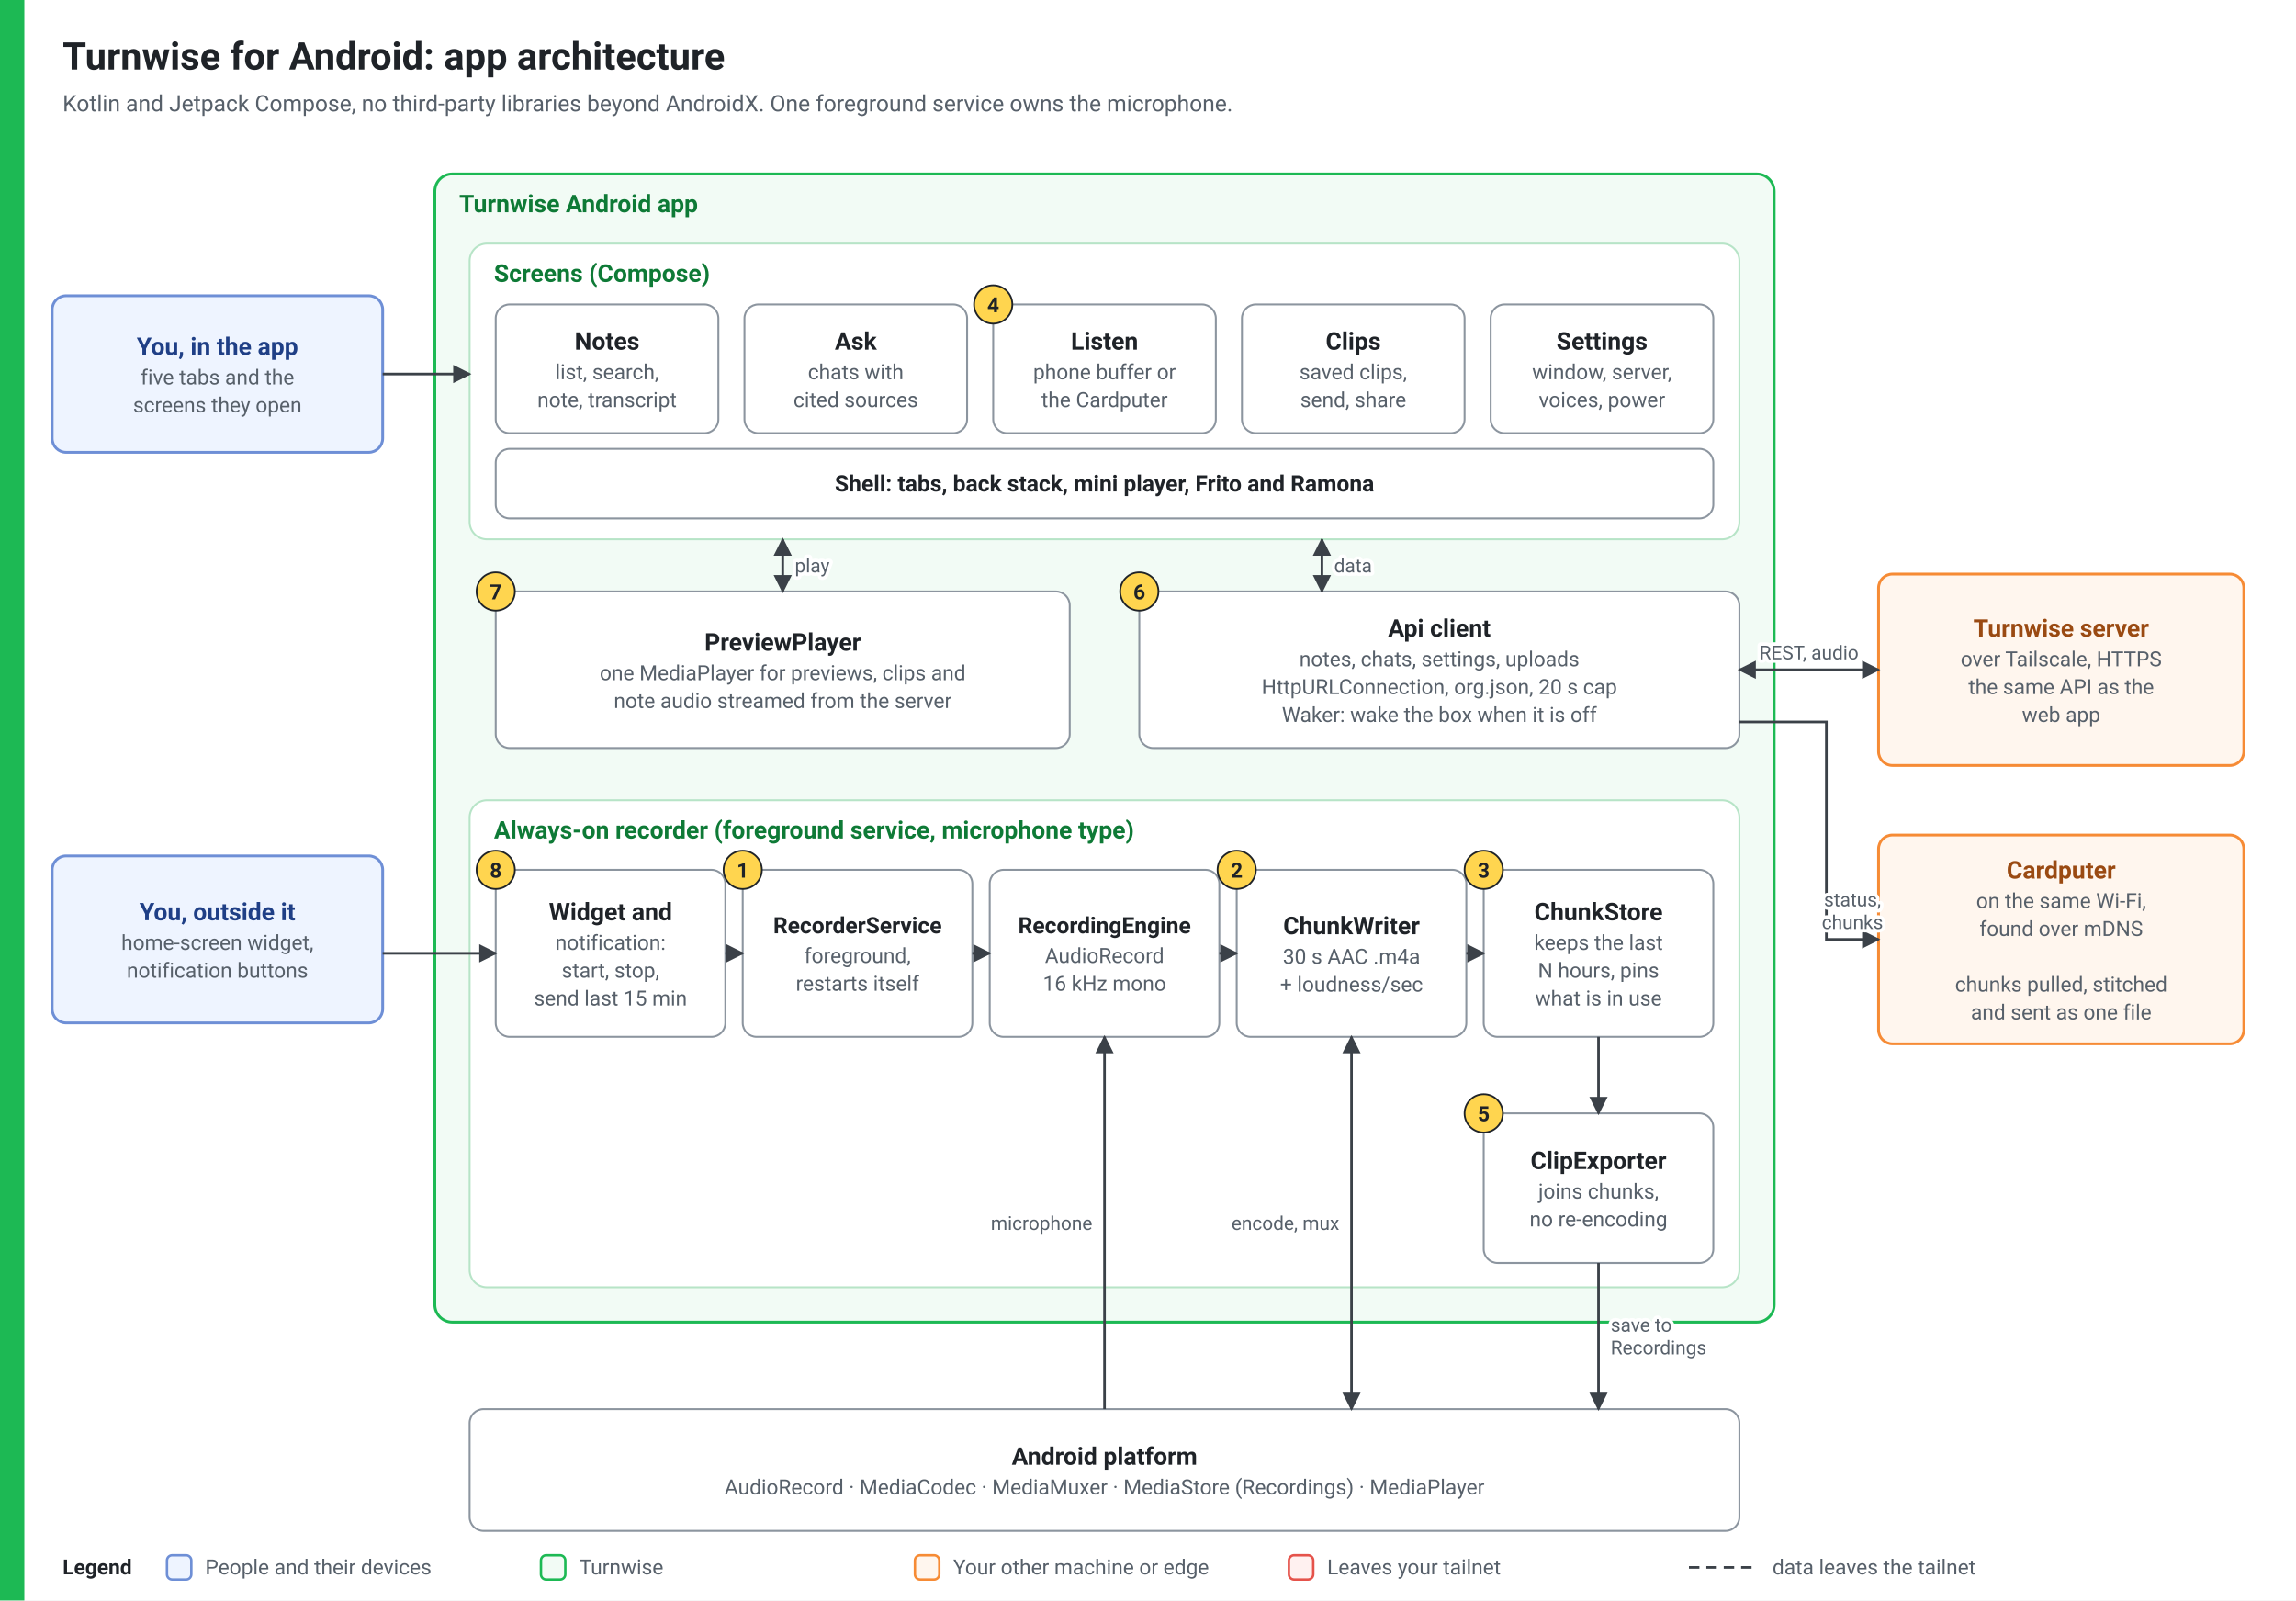
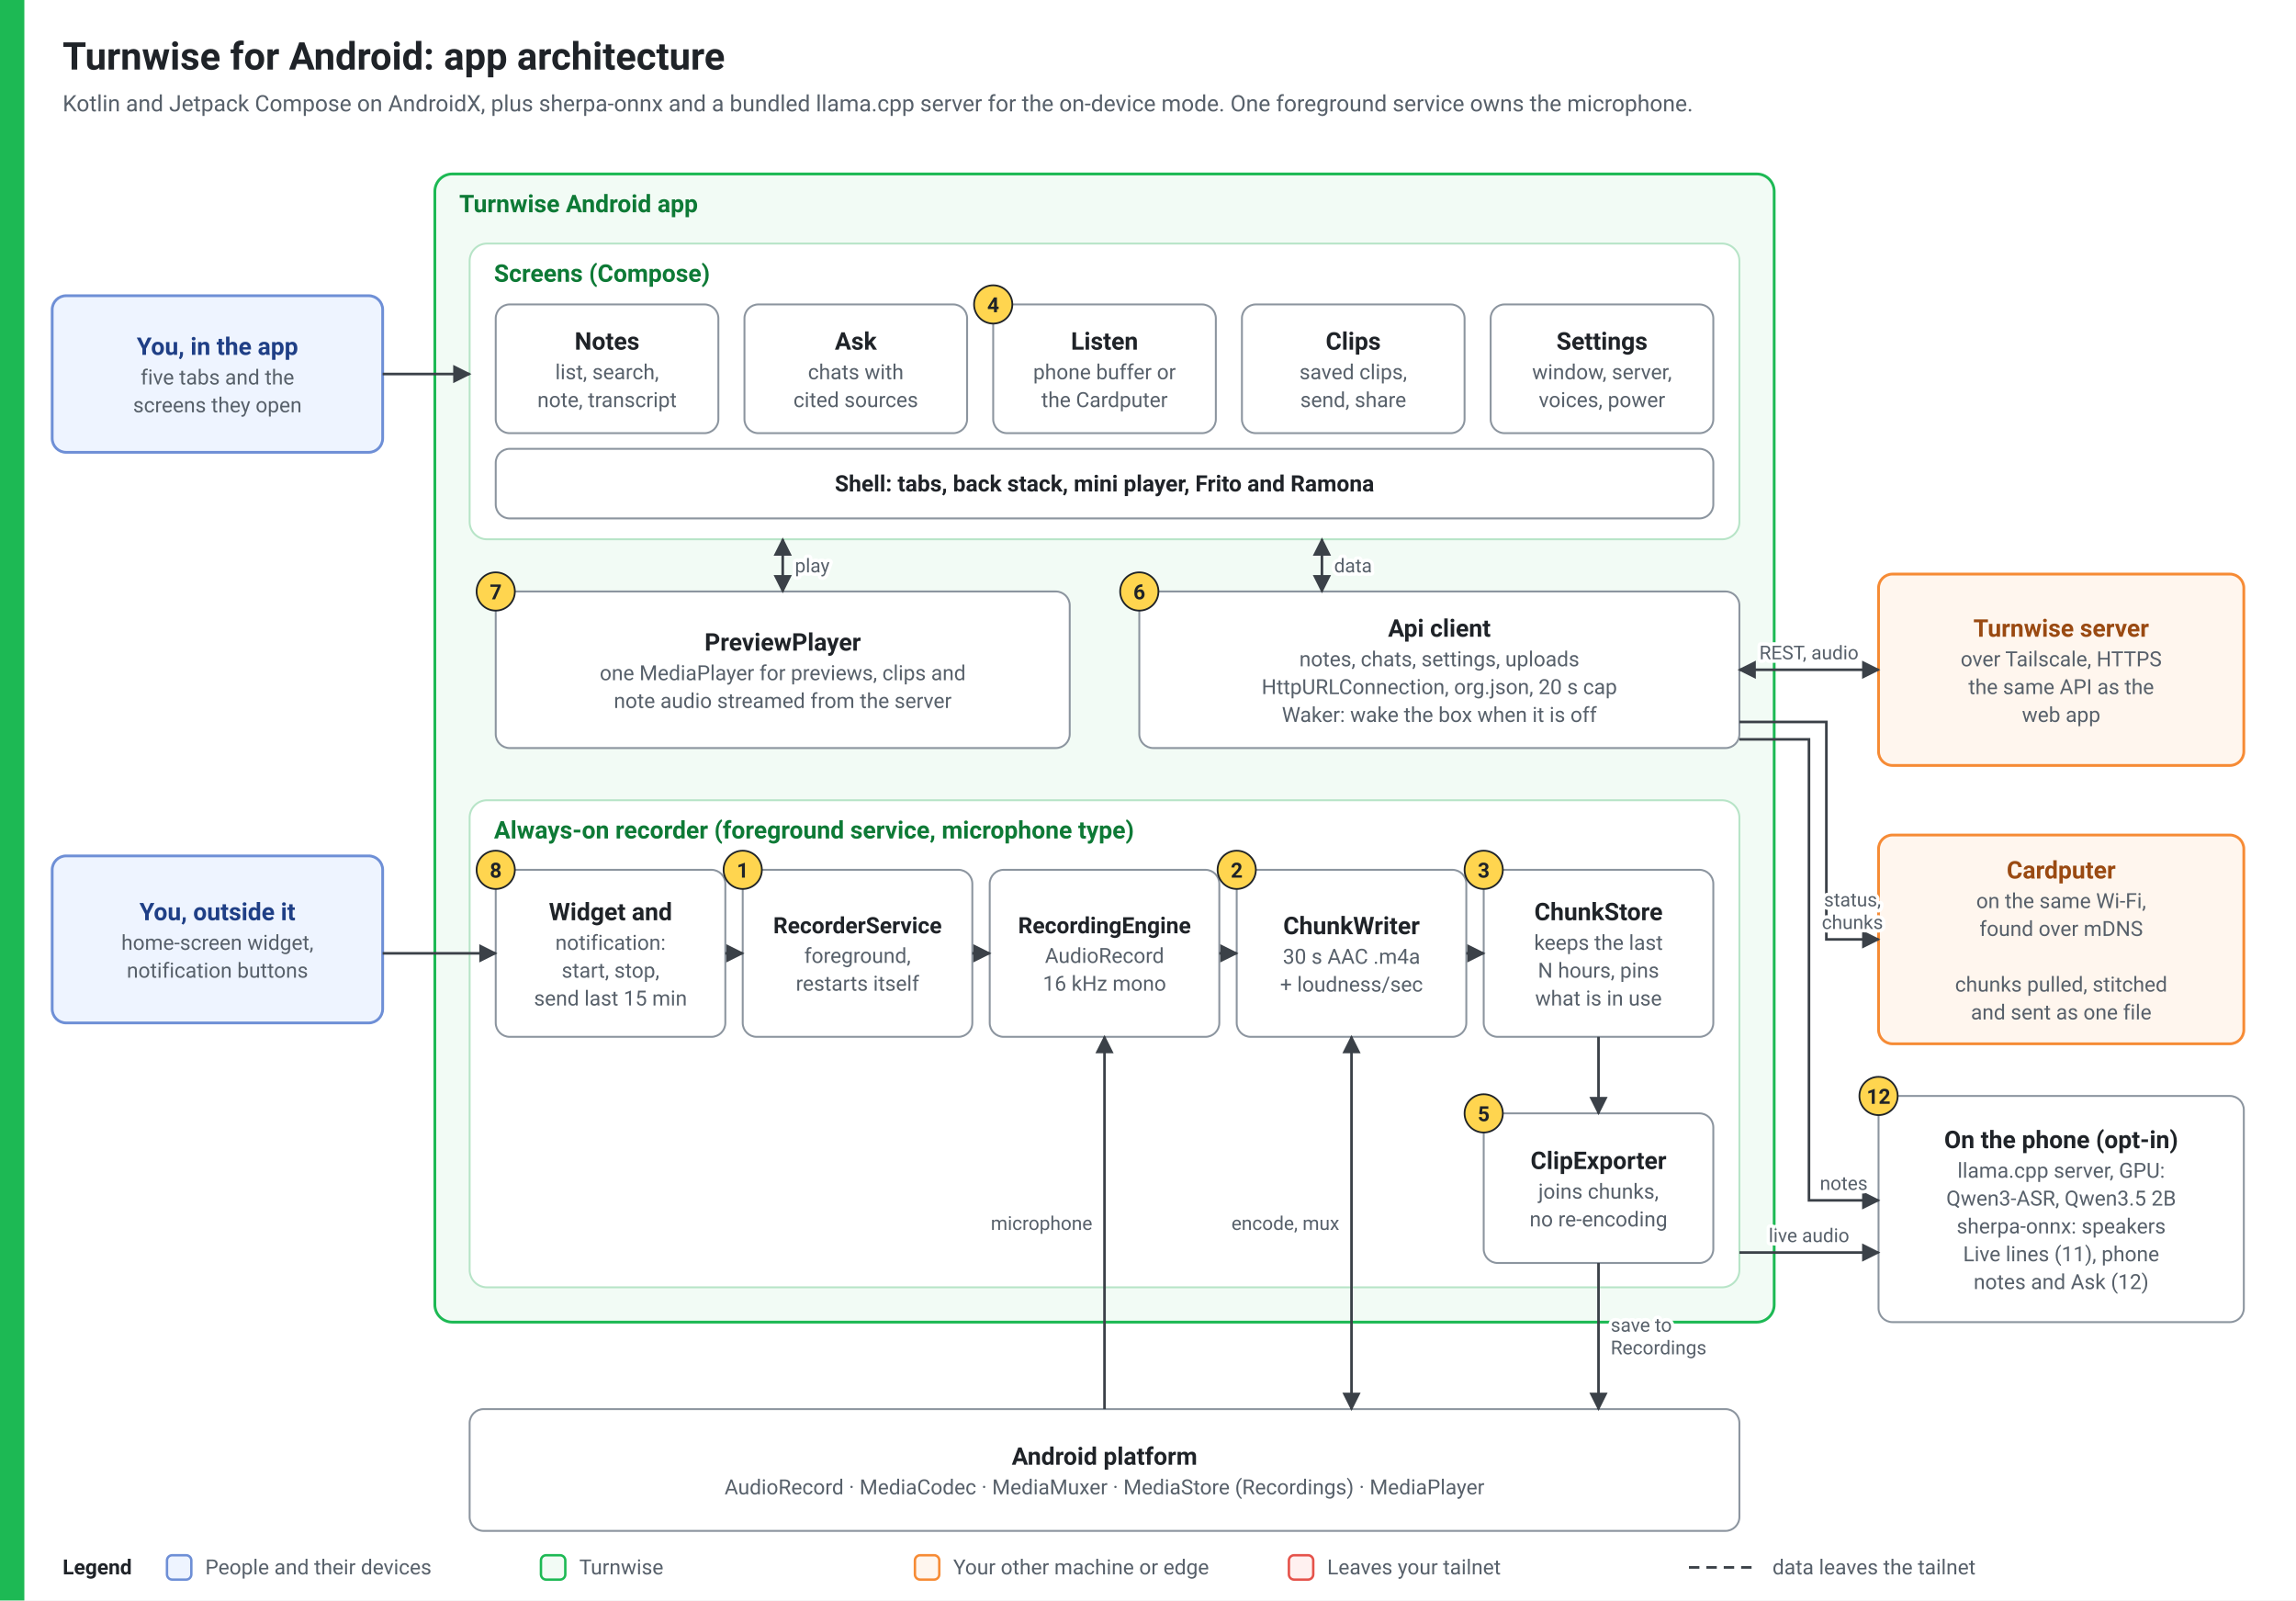
<svg xmlns="http://www.w3.org/2000/svg" width="1320" height="920" viewBox="0 0 1320 920" font-family="system-ui, -apple-system, 'Segoe UI', Roboto, Helvetica, Arial, sans-serif">
  <defs>
    <marker id="arrow" viewBox="0 0 10 10" refX="9" refY="5" markerWidth="7" markerHeight="7" orient="auto-start-reverse">
      <path d="M0,0 L10,5 L0,10 z" fill="#3B4148" />
    </marker>
  </defs>
  <rect width="1320" height="920" fill="#FFFFFF" />
  <rect x="0" y="0" width="14" height="920" fill="#1DB954" />
  <text x="36" y="40" font-size="22" font-weight="700" fill="#1F2328">Turnwise for Android: app architecture</text>
-   <text x="36" y="64" font-size="13" fill="#57606A">Kotlin and Jetpack Compose, no third-party libraries beyond AndroidX. One foreground service owns the microphone.</text>
+   <text x="36" y="64" font-size="13" fill="#57606A">Kotlin and Jetpack Compose on AndroidX, plus sherpa-onnx and a bundled llama.cpp server for the on-device mode. One foreground service owns the microphone.</text>
  <rect x="250" y="100" width="770" height="660" rx="10" fill="#F2FBF5" stroke="#1DB954" stroke-width="1.6" />
  <text x="264" y="122" font-size="14" font-weight="700" fill="#0E7A36">Turnwise Android app</text>
  <rect x="270" y="140" width="730" height="170" rx="10" fill="#FFFFFF" stroke="#B7E4C7" stroke-width="1.1" />
  <text x="284" y="162" font-size="14" font-weight="700" fill="#0E7A36">Screens (Compose)</text>
  <rect x="270" y="460" width="730" height="280" rx="10" fill="#FFFFFF" stroke="#B7E4C7" stroke-width="1.1" />
  <text x="284" y="482" font-size="14" font-weight="700" fill="#0E7A36">Always-on recorder (foreground service, microphone type)</text>
  <rect x="30" y="170" width="190" height="90" rx="8" fill="#EEF4FF" stroke="#6E8FD6" stroke-width="1.6" />
  <text x="125.0" y="204.0" text-anchor="middle" font-size="14" font-weight="700" fill="#1F3F86">You, in the app</text>
  <text x="125.0" y="221.0" text-anchor="middle" font-size="12" fill="#57606A">five tabs and the</text>
  <text x="125.0" y="237.0" text-anchor="middle" font-size="12" fill="#57606A">screens they open</text>
  <rect x="30" y="492" width="190" height="96" rx="8" fill="#EEF4FF" stroke="#6E8FD6" stroke-width="1.6" />
  <text x="125.0" y="529.0" text-anchor="middle" font-size="14" font-weight="700" fill="#1F3F86">You, outside it</text>
  <text x="125.0" y="546.0" text-anchor="middle" font-size="12" fill="#57606A">home-screen widget,</text>
  <text x="125.0" y="562.0" text-anchor="middle" font-size="12" fill="#57606A">notification buttons</text>
  <rect x="285" y="175" width="128" height="74" rx="8" fill="#FFFFFF" stroke="#8C959F" stroke-width="1.1" />
  <text x="349.0" y="201.0" text-anchor="middle" font-size="14" font-weight="700" fill="#1F2328">Notes</text>
  <text x="349.0" y="218.0" text-anchor="middle" font-size="12" fill="#57606A">list, search,</text>
  <text x="349.0" y="234.0" text-anchor="middle" font-size="12" fill="#57606A">note, transcript</text>
  <rect x="428" y="175" width="128" height="74" rx="8" fill="#FFFFFF" stroke="#8C959F" stroke-width="1.1" />
  <text x="492.0" y="201.0" text-anchor="middle" font-size="14" font-weight="700" fill="#1F2328">Ask</text>
  <text x="492.0" y="218.0" text-anchor="middle" font-size="12" fill="#57606A">chats with</text>
  <text x="492.0" y="234.0" text-anchor="middle" font-size="12" fill="#57606A">cited sources</text>
  <rect x="571" y="175" width="128" height="74" rx="8" fill="#FFFFFF" stroke="#8C959F" stroke-width="1.1" />
  <text x="635.0" y="201.0" text-anchor="middle" font-size="14" font-weight="700" fill="#1F2328">Listen</text>
  <text x="635.0" y="218.0" text-anchor="middle" font-size="12" fill="#57606A">phone buffer or</text>
  <text x="635.0" y="234.0" text-anchor="middle" font-size="12" fill="#57606A">the Cardputer</text>
  <rect x="714" y="175" width="128" height="74" rx="8" fill="#FFFFFF" stroke="#8C959F" stroke-width="1.1" />
  <text x="778.0" y="201.0" text-anchor="middle" font-size="14" font-weight="700" fill="#1F2328">Clips</text>
  <text x="778.0" y="218.0" text-anchor="middle" font-size="12" fill="#57606A">saved clips,</text>
  <text x="778.0" y="234.0" text-anchor="middle" font-size="12" fill="#57606A">send, share</text>
  <rect x="857" y="175" width="128" height="74" rx="8" fill="#FFFFFF" stroke="#8C959F" stroke-width="1.1" />
  <text x="921.0" y="201.0" text-anchor="middle" font-size="14" font-weight="700" fill="#1F2328">Settings</text>
  <text x="921.0" y="218.0" text-anchor="middle" font-size="12" fill="#57606A">window, server,</text>
  <text x="921.0" y="234.0" text-anchor="middle" font-size="12" fill="#57606A">voices, power</text>
  <rect x="285" y="258" width="700" height="40" rx="8" fill="#FFFFFF" stroke="#8C959F" stroke-width="1.1" />
  <text x="635.0" y="282.5" text-anchor="middle" font-size="13" font-weight="700" fill="#1F2328">Shell: tabs, back stack, mini player, Frito and Ramona</text>
  <rect x="285" y="340" width="330" height="90" rx="8" fill="#FFFFFF" stroke="#8C959F" stroke-width="1.1" />
  <text x="450.0" y="374.0" text-anchor="middle" font-size="14" font-weight="700" fill="#1F2328">PreviewPlayer</text>
  <text x="450.0" y="391.0" text-anchor="middle" font-size="12" fill="#57606A">one MediaPlayer for previews, clips and</text>
  <text x="450.0" y="407.0" text-anchor="middle" font-size="12" fill="#57606A">note audio streamed from the server</text>
  <rect x="655" y="340" width="345" height="90" rx="8" fill="#FFFFFF" stroke="#8C959F" stroke-width="1.1" />
  <text x="827.5" y="366.0" text-anchor="middle" font-size="14" font-weight="700" fill="#1F2328">Api client</text>
  <text x="827.5" y="383.0" text-anchor="middle" font-size="12" fill="#57606A">notes, chats, settings, uploads</text>
  <text x="827.5" y="399.0" text-anchor="middle" font-size="12" fill="#57606A">HttpURLConnection, org.json, 20 s cap</text>
  <text x="827.5" y="415.0" text-anchor="middle" font-size="12" fill="#57606A">Waker: wake the box when it is off</text>
  <rect x="285" y="500" width="132" height="96" rx="8" fill="#FFFFFF" stroke="#8C959F" stroke-width="1.1" />
  <text x="351.0" y="529.0" text-anchor="middle" font-size="14" font-weight="700" fill="#1F2328">Widget and</text>
  <text x="351.0" y="546.0" text-anchor="middle" font-size="12" fill="#57606A">notification:</text>
  <text x="351.0" y="562.0" text-anchor="middle" font-size="12" fill="#57606A">start, stop,</text>
  <text x="351.0" y="578.0" text-anchor="middle" font-size="12" fill="#57606A">send last 15 min</text>
  <rect x="427" y="500" width="132" height="96" rx="8" fill="#FFFFFF" stroke="#8C959F" stroke-width="1.1" />
  <text x="493.0" y="536.5" text-anchor="middle" font-size="13" font-weight="700" fill="#1F2328">RecorderService</text>
  <text x="493.0" y="553.5" text-anchor="middle" font-size="12" fill="#57606A">foreground,</text>
  <text x="493.0" y="569.5" text-anchor="middle" font-size="12" fill="#57606A">restarts itself</text>
  <rect x="569" y="500" width="132" height="96" rx="8" fill="#FFFFFF" stroke="#8C959F" stroke-width="1.1" />
  <text x="635.0" y="536.5" text-anchor="middle" font-size="13" font-weight="700" fill="#1F2328">RecordingEngine</text>
  <text x="635.0" y="553.5" text-anchor="middle" font-size="12" fill="#57606A">AudioRecord</text>
  <text x="635.0" y="569.5" text-anchor="middle" font-size="12" fill="#57606A">16 kHz mono</text>
  <rect x="711" y="500" width="132" height="96" rx="8" fill="#FFFFFF" stroke="#8C959F" stroke-width="1.1" />
  <text x="777.0" y="537.0" text-anchor="middle" font-size="14" font-weight="700" fill="#1F2328">ChunkWriter</text>
  <text x="777.0" y="554.0" text-anchor="middle" font-size="12" fill="#57606A">30 s AAC .m4a</text>
  <text x="777.0" y="570.0" text-anchor="middle" font-size="12" fill="#57606A">+ loudness/sec</text>
  <rect x="853" y="500" width="132" height="96" rx="8" fill="#FFFFFF" stroke="#8C959F" stroke-width="1.1" />
  <text x="919.0" y="529.0" text-anchor="middle" font-size="14" font-weight="700" fill="#1F2328">ChunkStore</text>
  <text x="919.0" y="546.0" text-anchor="middle" font-size="12" fill="#57606A">keeps the last</text>
  <text x="919.0" y="562.0" text-anchor="middle" font-size="12" fill="#57606A">N hours, pins</text>
  <text x="919.0" y="578.0" text-anchor="middle" font-size="12" fill="#57606A">what is in use</text>
  <rect x="853" y="640" width="132" height="86" rx="8" fill="#FFFFFF" stroke="#8C959F" stroke-width="1.1" />
  <text x="919.0" y="672.0" text-anchor="middle" font-size="14" font-weight="700" fill="#1F2328">ClipExporter</text>
  <text x="919.0" y="689.0" text-anchor="middle" font-size="12" fill="#57606A">joins chunks,</text>
  <text x="919.0" y="705.0" text-anchor="middle" font-size="12" fill="#57606A">no re-encoding</text>
  <rect x="1080" y="330" width="210" height="110" rx="8" fill="#FFF6EE" stroke="#F68B35" stroke-width="1.6" />
  <text x="1185.0" y="366.0" text-anchor="middle" font-size="14" font-weight="700" fill="#9A4A12">Turnwise server</text>
  <text x="1185.0" y="383.0" text-anchor="middle" font-size="12" fill="#57606A">over Tailscale, HTTPS</text>
  <text x="1185.0" y="399.0" text-anchor="middle" font-size="12" fill="#57606A">the same API as the</text>
  <text x="1185.0" y="415.0" text-anchor="middle" font-size="12" fill="#57606A">web app</text>
  <rect x="1080" y="480" width="210" height="120" rx="8" fill="#FFF6EE" stroke="#F68B35" stroke-width="1.6" />
  <text x="1185.0" y="505.0" text-anchor="middle" font-size="14" font-weight="700" fill="#9A4A12">Cardputer</text>
  <text x="1185.0" y="522.0" text-anchor="middle" font-size="12" fill="#57606A">on the same Wi-Fi,</text>
  <text x="1185.0" y="538.0" text-anchor="middle" font-size="12" fill="#57606A">found over mDNS</text>
  <text x="1185.0" y="554.0" text-anchor="middle" font-size="12" fill="#57606A" />
  <text x="1185.0" y="570.0" text-anchor="middle" font-size="12" fill="#57606A">chunks pulled, stitched</text>
  <text x="1185.0" y="586.0" text-anchor="middle" font-size="12" fill="#57606A">and sent as one file</text>
+   <rect x="1080" y="630" width="210" height="130" rx="8" fill="#FFFFFF" stroke="#8C959F" stroke-width="1.1" />
+   <text x="1185.0" y="660.0" text-anchor="middle" font-size="14" font-weight="700" fill="#1F2328">On the phone (opt-in)</text>
+   <text x="1185.0" y="677.0" text-anchor="middle" font-size="12" fill="#57606A">llama.cpp server, GPU:</text>
+   <text x="1185.0" y="693.0" text-anchor="middle" font-size="12" fill="#57606A">Qwen3-ASR, Qwen3.5 2B</text>
+   <text x="1185.0" y="709.0" text-anchor="middle" font-size="12" fill="#57606A">sherpa-onnx: speakers</text>
+   <text x="1185.0" y="725.0" text-anchor="middle" font-size="12" fill="#57606A">Live lines (11), phone</text>
+   <text x="1185.0" y="741.0" text-anchor="middle" font-size="12" fill="#57606A">notes and Ask (12)</text>
  <rect x="270" y="810" width="730" height="70" rx="8" fill="#FFFFFF" stroke="#8C959F" stroke-width="1.1" />
  <text x="635.0" y="842.0" text-anchor="middle" font-size="14" font-weight="700" fill="#1F2328">Android platform</text>
  <text x="635.0" y="859.0" text-anchor="middle" font-size="12" fill="#57606A">AudioRecord · MediaCodec · MediaMuxer · MediaStore (Recordings) · MediaPlayer</text>
  <path d="M220,215 L270,215" fill="none" stroke="#3B4148" stroke-width="1.5" marker-end="url(#arrow)" />
  <path d="M220,548 L285,548" fill="none" stroke="#3B4148" stroke-width="1.5" marker-end="url(#arrow)" />
  <path d="M760,310 L760,340" fill="none" stroke="#3B4148" stroke-width="1.5" marker-end="url(#arrow)" marker-start="url(#arrow)" />
  <text x="767" y="329.0" text-anchor="start" font-size="11" fill="#57606A" paint-order="stroke" stroke="#FFFFFF" stroke-width="4" stroke-linejoin="round">data</text>
  <path d="M450,310 L450,340" fill="none" stroke="#3B4148" stroke-width="1.5" marker-end="url(#arrow)" marker-start="url(#arrow)" />
  <text x="457" y="329.0" text-anchor="start" font-size="11" fill="#57606A" paint-order="stroke" stroke="#FFFFFF" stroke-width="4" stroke-linejoin="round">play</text>
  <path d="M1000,385 L1080,385" fill="none" stroke="#3B4148" stroke-width="1.5" marker-end="url(#arrow)" marker-start="url(#arrow)" />
  <text x="1040.0" y="379" text-anchor="middle" font-size="11" fill="#57606A" paint-order="stroke" stroke="#FFFFFF" stroke-width="4" stroke-linejoin="round">REST, audio</text>
  <path d="M1000,415 L1050,415 L1050,540 L1080,540" fill="none" stroke="#3B4148" stroke-width="1.5" marker-end="url(#arrow)" />
  <text x="1065.0" y="521" text-anchor="middle" font-size="11" fill="#57606A" paint-order="stroke" stroke="#FFFFFF" stroke-width="4" stroke-linejoin="round">status,</text>
  <text x="1065.0" y="534" text-anchor="middle" font-size="11" fill="#57606A" paint-order="stroke" stroke="#FFFFFF" stroke-width="4" stroke-linejoin="round">chunks</text>
+   <path d="M1000,425 L1040,425 L1040,690 L1080,690" fill="none" stroke="#3B4148" stroke-width="1.5" marker-end="url(#arrow)" />
+   <text x="1060.0" y="684" text-anchor="middle" font-size="11" fill="#57606A" paint-order="stroke" stroke="#FFFFFF" stroke-width="4" stroke-linejoin="round">notes</text>
+   <path d="M1000,720 L1080,720" fill="none" stroke="#3B4148" stroke-width="1.5" marker-end="url(#arrow)" />
+   <text x="1040.0" y="714" text-anchor="middle" font-size="11" fill="#57606A" paint-order="stroke" stroke="#FFFFFF" stroke-width="4" stroke-linejoin="round">live audio</text>
  <path d="M417,548 L427,548" fill="none" stroke="#3B4148" stroke-width="1.5" marker-end="url(#arrow)" />
  <path d="M559,548 L569,548" fill="none" stroke="#3B4148" stroke-width="1.5" marker-end="url(#arrow)" />
  <path d="M701,548 L711,548" fill="none" stroke="#3B4148" stroke-width="1.5" marker-end="url(#arrow)" />
  <path d="M843,548 L853,548" fill="none" stroke="#3B4148" stroke-width="1.5" marker-end="url(#arrow)" />
  <path d="M919,596 L919,640" fill="none" stroke="#3B4148" stroke-width="1.5" marker-end="url(#arrow)" />
  <path d="M635,810 L635,596" fill="none" stroke="#3B4148" stroke-width="1.5" marker-end="url(#arrow)" />
  <text x="628" y="707.0" text-anchor="end" font-size="11" fill="#57606A" paint-order="stroke" stroke="#FFFFFF" stroke-width="4" stroke-linejoin="round">microphone</text>
  <path d="M777,596 L777,810" fill="none" stroke="#3B4148" stroke-width="1.5" marker-end="url(#arrow)" marker-start="url(#arrow)" />
  <text x="770" y="707.0" text-anchor="end" font-size="11" fill="#57606A" paint-order="stroke" stroke="#FFFFFF" stroke-width="4" stroke-linejoin="round">encode, mux</text>
  <path d="M919,726 L919,810" fill="none" stroke="#3B4148" stroke-width="1.5" marker-end="url(#arrow)" />
  <text x="926" y="765.5" text-anchor="start" font-size="11" fill="#57606A" paint-order="stroke" stroke="#FFFFFF" stroke-width="4" stroke-linejoin="round">save to</text>
  <text x="926" y="778.5" text-anchor="start" font-size="11" fill="#57606A" paint-order="stroke" stroke="#FFFFFF" stroke-width="4" stroke-linejoin="round">Recordings</text>
  <circle cx="427" cy="500" r="11" fill="#FFD54F" stroke="#1F2328" stroke-width="1" />
  <text x="427" y="504.5" text-anchor="middle" font-size="12" font-weight="700" fill="#1F2328">1</text>
  <circle cx="711" cy="500" r="11" fill="#FFD54F" stroke="#1F2328" stroke-width="1" />
  <text x="711" y="504.5" text-anchor="middle" font-size="12" font-weight="700" fill="#1F2328">2</text>
  <circle cx="853" cy="500" r="11" fill="#FFD54F" stroke="#1F2328" stroke-width="1" />
  <text x="853" y="504.5" text-anchor="middle" font-size="12" font-weight="700" fill="#1F2328">3</text>
  <circle cx="571" cy="175" r="11" fill="#FFD54F" stroke="#1F2328" stroke-width="1" />
  <text x="571" y="179.5" text-anchor="middle" font-size="12" font-weight="700" fill="#1F2328">4</text>
  <circle cx="853" cy="640" r="11" fill="#FFD54F" stroke="#1F2328" stroke-width="1" />
  <text x="853" y="644.5" text-anchor="middle" font-size="12" font-weight="700" fill="#1F2328">5</text>
  <circle cx="655" cy="340" r="11" fill="#FFD54F" stroke="#1F2328" stroke-width="1" />
  <text x="655" y="344.5" text-anchor="middle" font-size="12" font-weight="700" fill="#1F2328">6</text>
  <circle cx="285" cy="340" r="11" fill="#FFD54F" stroke="#1F2328" stroke-width="1" />
  <text x="285" y="344.5" text-anchor="middle" font-size="12" font-weight="700" fill="#1F2328">7</text>
  <circle cx="285" cy="500" r="11" fill="#FFD54F" stroke="#1F2328" stroke-width="1" />
  <text x="285" y="504.5" text-anchor="middle" font-size="12" font-weight="700" fill="#1F2328">8</text>
+   <circle cx="1080" cy="630" r="11" fill="#FFD54F" stroke="#1F2328" stroke-width="1" />
+   <text x="1080" y="634.5" text-anchor="middle" font-size="12" font-weight="700" fill="#1F2328">12</text>
  <rect x="96" y="894" width="14" height="14" rx="3" fill="#EEF4FF" stroke="#6E8FD6" stroke-width="1.4" />
  <rect x="311" y="894" width="14" height="14" rx="3" fill="#F2FBF5" stroke="#1DB954" stroke-width="1.4" />
  <rect x="526" y="894" width="14" height="14" rx="3" fill="#FFF6EE" stroke="#F68B35" stroke-width="1.4" />
  <rect x="741" y="894" width="14" height="14" rx="3" fill="#FFF1F0" stroke="#E5534B" stroke-width="1.4" />
  <path d="M971,901 L1011,901" stroke="#3B4148" stroke-width="1.5" stroke-dasharray="6 4" />
  <text x="36" y="905" text-anchor="start" font-size="12" font-weight="700" fill="#1F2328">Legend</text>
  <text x="118" y="905" text-anchor="start" font-size="12" font-weight="normal" fill="#57606A">People and their devices</text>
  <text x="333" y="905" text-anchor="start" font-size="12" font-weight="normal" fill="#57606A">Turnwise</text>
  <text x="548" y="905" text-anchor="start" font-size="12" font-weight="normal" fill="#57606A">Your other machine or edge</text>
  <text x="763" y="905" text-anchor="start" font-size="12" font-weight="normal" fill="#57606A">Leaves your tailnet</text>
  <text x="1019" y="905" text-anchor="start" font-size="12" font-weight="normal" fill="#57606A">data leaves the tailnet</text>
</svg>
